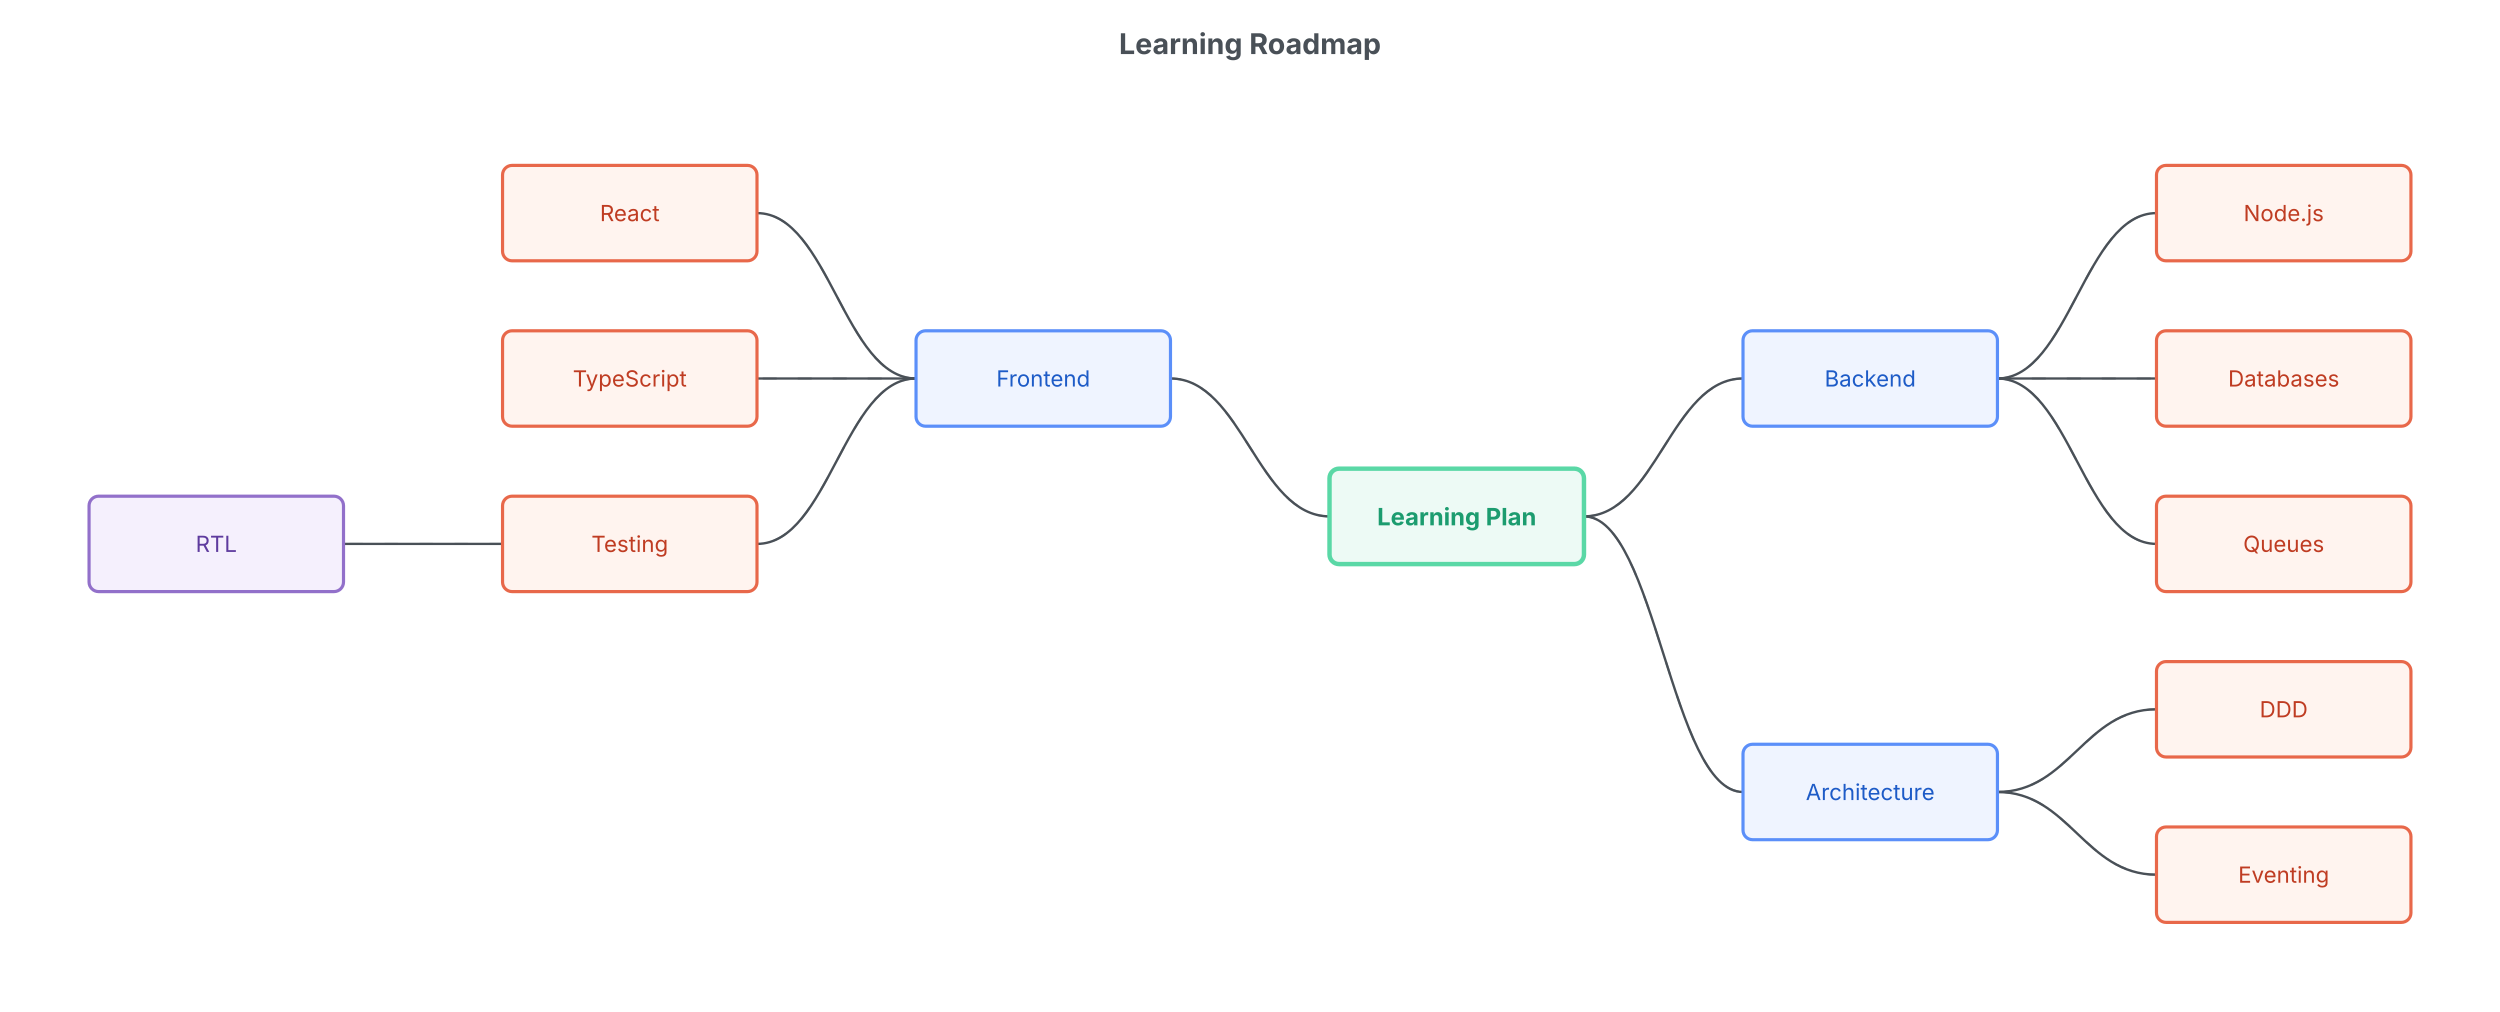
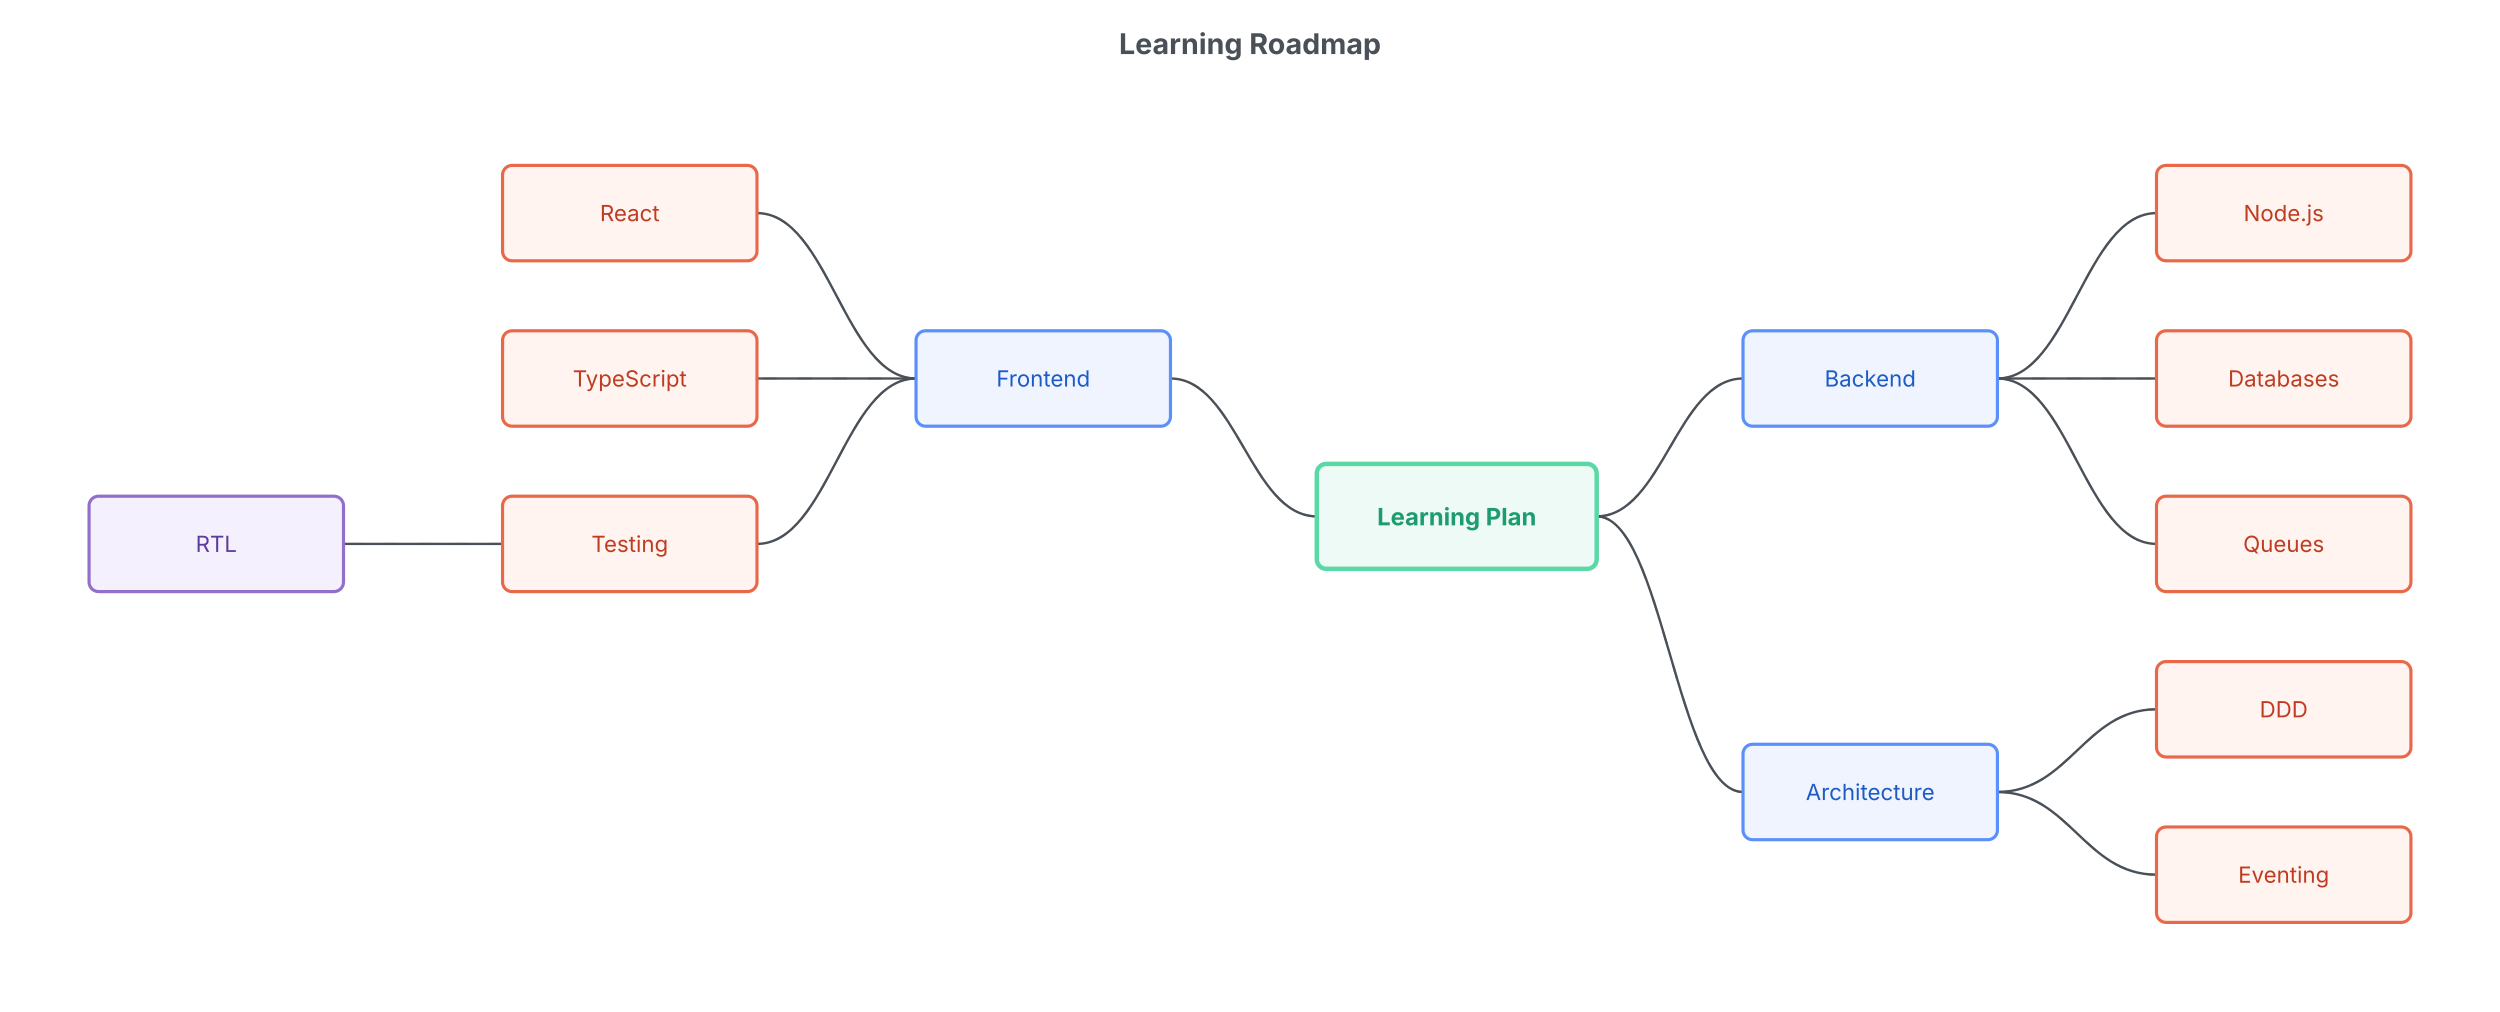
<svg xmlns="http://www.w3.org/2000/svg" width="1572" height="636" viewBox="-916 -134 1572 636">
  <text x="-130" y="-100" text-anchor="middle" font-family="Inter, system-ui, -apple-system, sans-serif" font-size="18" font-weight="700" fill="#495057">Learning Roadmap</text>
  <g class="mindmap">
-     <path d="M-80,190.7 C-125,190.7 -135,104 -180,104" fill="none" stroke="#495057" stroke-width="1.5" stroke-linecap="round" />
-     <path d="M-80,190.7 C-125,190.7 -135,104 -180,104" fill="none" stroke="#495057" stroke-width="1.3" stroke-linecap="round" stroke-dasharray="8 14" opacity="0.55">
+     <path d="M-88,190.7 C-129.4,190.7 -138.6,104 -180,104" fill="none" stroke="#495057" stroke-width="1.5" stroke-linecap="round" />
+     <path d="M-88,190.7 C-129.4,190.7 -138.6,104 -180,104" fill="none" stroke="#495057" stroke-width="1.3" stroke-linecap="round" stroke-dasharray="8 14" opacity="0.55">
      <animate attributeName="stroke-dashoffset" from="0" to="-44" dur="2.2s" repeatCount="indefinite" />
    </path>
-     <path d="M80,190.7 C125,190.7 135,104 180,104" fill="none" stroke="#495057" stroke-width="1.5" stroke-linecap="round" />
-     <path d="M80,190.7 C125,190.7 135,104 180,104" fill="none" stroke="#495057" stroke-width="1.3" stroke-linecap="round" stroke-dasharray="8 14" opacity="0.55">
+     <path d="M88,190.7 C129.4,190.7 138.6,104 180,104" fill="none" stroke="#495057" stroke-width="1.5" stroke-linecap="round" />
+     <path d="M88,190.7 C129.4,190.7 138.6,104 180,104" fill="none" stroke="#495057" stroke-width="1.3" stroke-linecap="round" stroke-dasharray="8 14" opacity="0.55">
      <animate attributeName="stroke-dashoffset" from="0" to="-44" dur="2.2s" repeatCount="indefinite" />
    </path>
-     <path d="M80,190.7 C125,190.7 135,364 180,364" fill="none" stroke="#495057" stroke-width="1.5" stroke-linecap="round" />
-     <path d="M80,190.7 C125,190.7 135,364 180,364" fill="none" stroke="#495057" stroke-width="1.3" stroke-linecap="round" stroke-dasharray="8 14" opacity="0.55">
+     <path d="M88,190.7 C129.4,190.7 138.6,364 180,364" fill="none" stroke="#495057" stroke-width="1.5" stroke-linecap="round" />
+     <path d="M88,190.7 C129.4,190.7 138.6,364 180,364" fill="none" stroke="#495057" stroke-width="1.3" stroke-linecap="round" stroke-dasharray="8 14" opacity="0.55">
      <animate attributeName="stroke-dashoffset" from="0" to="-44" dur="2.2s" repeatCount="indefinite" />
    </path>
    <path d="M-340,104 C-385,104 -395,0 -440,0" fill="none" stroke="#495057" stroke-width="1.5" stroke-linecap="round" />
    <path d="M-340,104 C-385,104 -395,0 -440,0" fill="none" stroke="#495057" stroke-width="1.3" stroke-linecap="round" stroke-dasharray="8 14" opacity="0.55">
      <animate attributeName="stroke-dashoffset" from="0" to="-44" dur="2.2s" repeatCount="indefinite" />
    </path>
    <path d="M-340,104 C-385,104 -395,104 -440,104" fill="none" stroke="#495057" stroke-width="1.5" stroke-linecap="round" />
    <path d="M-340,104 C-385,104 -395,104 -440,104" fill="none" stroke="#495057" stroke-width="1.3" stroke-linecap="round" stroke-dasharray="8 14" opacity="0.55">
      <animate attributeName="stroke-dashoffset" from="0" to="-44" dur="2.2s" repeatCount="indefinite" />
    </path>
    <path d="M-340,104 C-385,104 -395,208 -440,208" fill="none" stroke="#495057" stroke-width="1.5" stroke-linecap="round" />
    <path d="M-340,104 C-385,104 -395,208 -440,208" fill="none" stroke="#495057" stroke-width="1.3" stroke-linecap="round" stroke-dasharray="8 14" opacity="0.55">
      <animate attributeName="stroke-dashoffset" from="0" to="-44" dur="2.2s" repeatCount="indefinite" />
    </path>
    <path d="M-600,208 C-645,208 -655,208 -700,208" fill="none" stroke="#495057" stroke-width="1.5" stroke-linecap="round" />
    <path d="M-600,208 C-645,208 -655,208 -700,208" fill="none" stroke="#495057" stroke-width="1.3" stroke-linecap="round" stroke-dasharray="8 14" opacity="0.55">
      <animate attributeName="stroke-dashoffset" from="0" to="-44" dur="2.2s" repeatCount="indefinite" />
    </path>
    <path d="M340,104 C385,104 395,0 440,0" fill="none" stroke="#495057" stroke-width="1.5" stroke-linecap="round" />
    <path d="M340,104 C385,104 395,0 440,0" fill="none" stroke="#495057" stroke-width="1.3" stroke-linecap="round" stroke-dasharray="8 14" opacity="0.55">
      <animate attributeName="stroke-dashoffset" from="0" to="-44" dur="2.2s" repeatCount="indefinite" />
    </path>
    <path d="M340,104 C385,104 395,104 440,104" fill="none" stroke="#495057" stroke-width="1.5" stroke-linecap="round" />
    <path d="M340,104 C385,104 395,104 440,104" fill="none" stroke="#495057" stroke-width="1.3" stroke-linecap="round" stroke-dasharray="8 14" opacity="0.55">
      <animate attributeName="stroke-dashoffset" from="0" to="-44" dur="2.2s" repeatCount="indefinite" />
    </path>
    <path d="M340,104 C385,104 395,208 440,208" fill="none" stroke="#495057" stroke-width="1.5" stroke-linecap="round" />
    <path d="M340,104 C385,104 395,208 440,208" fill="none" stroke="#495057" stroke-width="1.3" stroke-linecap="round" stroke-dasharray="8 14" opacity="0.55">
      <animate attributeName="stroke-dashoffset" from="0" to="-44" dur="2.2s" repeatCount="indefinite" />
    </path>
    <path d="M340,364 C385,364 395,312 440,312" fill="none" stroke="#495057" stroke-width="1.5" stroke-linecap="round" />
    <path d="M340,364 C385,364 395,312 440,312" fill="none" stroke="#495057" stroke-width="1.3" stroke-linecap="round" stroke-dasharray="8 14" opacity="0.55">
      <animate attributeName="stroke-dashoffset" from="0" to="-44" dur="2.2s" repeatCount="indefinite" />
    </path>
    <path d="M340,364 C385,364 395,416 440,416" fill="none" stroke="#495057" stroke-width="1.5" stroke-linecap="round" />
    <path d="M340,364 C385,364 395,416 440,416" fill="none" stroke="#495057" stroke-width="1.3" stroke-linecap="round" stroke-dasharray="8 14" opacity="0.55">
      <animate attributeName="stroke-dashoffset" from="0" to="-44" dur="2.2s" repeatCount="indefinite" />
    </path>
    <g class="node node-terminal" data-id="root">
-       <rect x="-80" y="160.7" width="160" height="60" rx="6" ry="6" fill="#edfaf5" stroke="#5ad8a6" stroke-width="2.8" />
+       <rect x="-88" y="157.7" width="176" height="66" rx="6" ry="6" fill="#edfaf5" stroke="#5ad8a6" stroke-width="2.8" />
      <text x="0" y="190.7" text-anchor="middle" dominant-baseline="middle" font-family="Inter, system-ui, -apple-system, sans-serif" font-size="15" font-weight="700" fill="#1c9c6f">Learning Plan</text>
    </g>
    <g class="node node-process" data-id="frontend">
      <rect x="-340" y="74" width="160" height="60" rx="6" ry="6" fill="#eff4ff" stroke="#5b8ff9" stroke-width="2" />
      <text x="-260" y="104" text-anchor="middle" dominant-baseline="middle" font-family="Inter, system-ui, -apple-system, sans-serif" font-size="14" fill="#1d5bc7">Frontend</text>
    </g>
    <g class="node node-process" data-id="backend">
      <rect x="180" y="74" width="160" height="60" rx="6" ry="6" fill="#eff4ff" stroke="#5b8ff9" stroke-width="2" />
      <text x="260" y="104" text-anchor="middle" dominant-baseline="middle" font-family="Inter, system-ui, -apple-system, sans-serif" font-size="14" fill="#1d5bc7">Backend</text>
    </g>
    <g class="node node-process" data-id="architecture">
      <rect x="180" y="334" width="160" height="60" rx="6" ry="6" fill="#eff4ff" stroke="#5b8ff9" stroke-width="2" />
      <text x="260" y="364" text-anchor="middle" dominant-baseline="middle" font-family="Inter, system-ui, -apple-system, sans-serif" font-size="14" fill="#1d5bc7">Architecture</text>
    </g>
    <g class="node node-decision" data-id="react">
      <rect x="-600" y="-30" width="160" height="60" rx="6" ry="6" fill="#fff4ef" stroke="#e8684a" stroke-width="2" />
      <text x="-520" y="0" text-anchor="middle" dominant-baseline="middle" font-family="Inter, system-ui, -apple-system, sans-serif" font-size="14" fill="#bf3c22">React</text>
    </g>
    <g class="node node-decision" data-id="ts">
      <rect x="-600" y="74" width="160" height="60" rx="6" ry="6" fill="#fff4ef" stroke="#e8684a" stroke-width="2" />
      <text x="-520" y="104" text-anchor="middle" dominant-baseline="middle" font-family="Inter, system-ui, -apple-system, sans-serif" font-size="14" fill="#bf3c22">TypeScript</text>
    </g>
    <g class="node node-decision" data-id="testing">
      <rect x="-600" y="178" width="160" height="60" rx="6" ry="6" fill="#fff4ef" stroke="#e8684a" stroke-width="2" />
      <text x="-520" y="208" text-anchor="middle" dominant-baseline="middle" font-family="Inter, system-ui, -apple-system, sans-serif" font-size="14" fill="#bf3c22">Testing</text>
    </g>
    <g class="node node-io" data-id="rtl">
      <rect x="-860" y="178" width="160" height="60" rx="6" ry="6" fill="#f5f0fd" stroke="#9270ca" stroke-width="2" />
      <text x="-780" y="208" text-anchor="middle" dominant-baseline="middle" font-family="Inter, system-ui, -apple-system, sans-serif" font-size="14" fill="#5e3b9e">RTL</text>
    </g>
    <g class="node node-decision" data-id="node">
      <rect x="440" y="-30" width="160" height="60" rx="6" ry="6" fill="#fff4ef" stroke="#e8684a" stroke-width="2" />
      <text x="520" y="0" text-anchor="middle" dominant-baseline="middle" font-family="Inter, system-ui, -apple-system, sans-serif" font-size="14" fill="#bf3c22">Node.js</text>
    </g>
    <g class="node node-decision" data-id="db">
      <rect x="440" y="74" width="160" height="60" rx="6" ry="6" fill="#fff4ef" stroke="#e8684a" stroke-width="2" />
      <text x="520" y="104" text-anchor="middle" dominant-baseline="middle" font-family="Inter, system-ui, -apple-system, sans-serif" font-size="14" fill="#bf3c22">Databases</text>
    </g>
    <g class="node node-decision" data-id="queues">
      <rect x="440" y="178" width="160" height="60" rx="6" ry="6" fill="#fff4ef" stroke="#e8684a" stroke-width="2" />
      <text x="520" y="208" text-anchor="middle" dominant-baseline="middle" font-family="Inter, system-ui, -apple-system, sans-serif" font-size="14" fill="#bf3c22">Queues</text>
    </g>
    <g class="node node-decision" data-id="ddd">
      <rect x="440" y="282" width="160" height="60" rx="6" ry="6" fill="#fff4ef" stroke="#e8684a" stroke-width="2" />
      <text x="520" y="312" text-anchor="middle" dominant-baseline="middle" font-family="Inter, system-ui, -apple-system, sans-serif" font-size="14" fill="#bf3c22">DDD</text>
    </g>
    <g class="node node-decision" data-id="eventing">
      <rect x="440" y="386" width="160" height="60" rx="6" ry="6" fill="#fff4ef" stroke="#e8684a" stroke-width="2" />
      <text x="520" y="416" text-anchor="middle" dominant-baseline="middle" font-family="Inter, system-ui, -apple-system, sans-serif" font-size="14" fill="#bf3c22">Eventing</text>
    </g>
  </g>
</svg>
